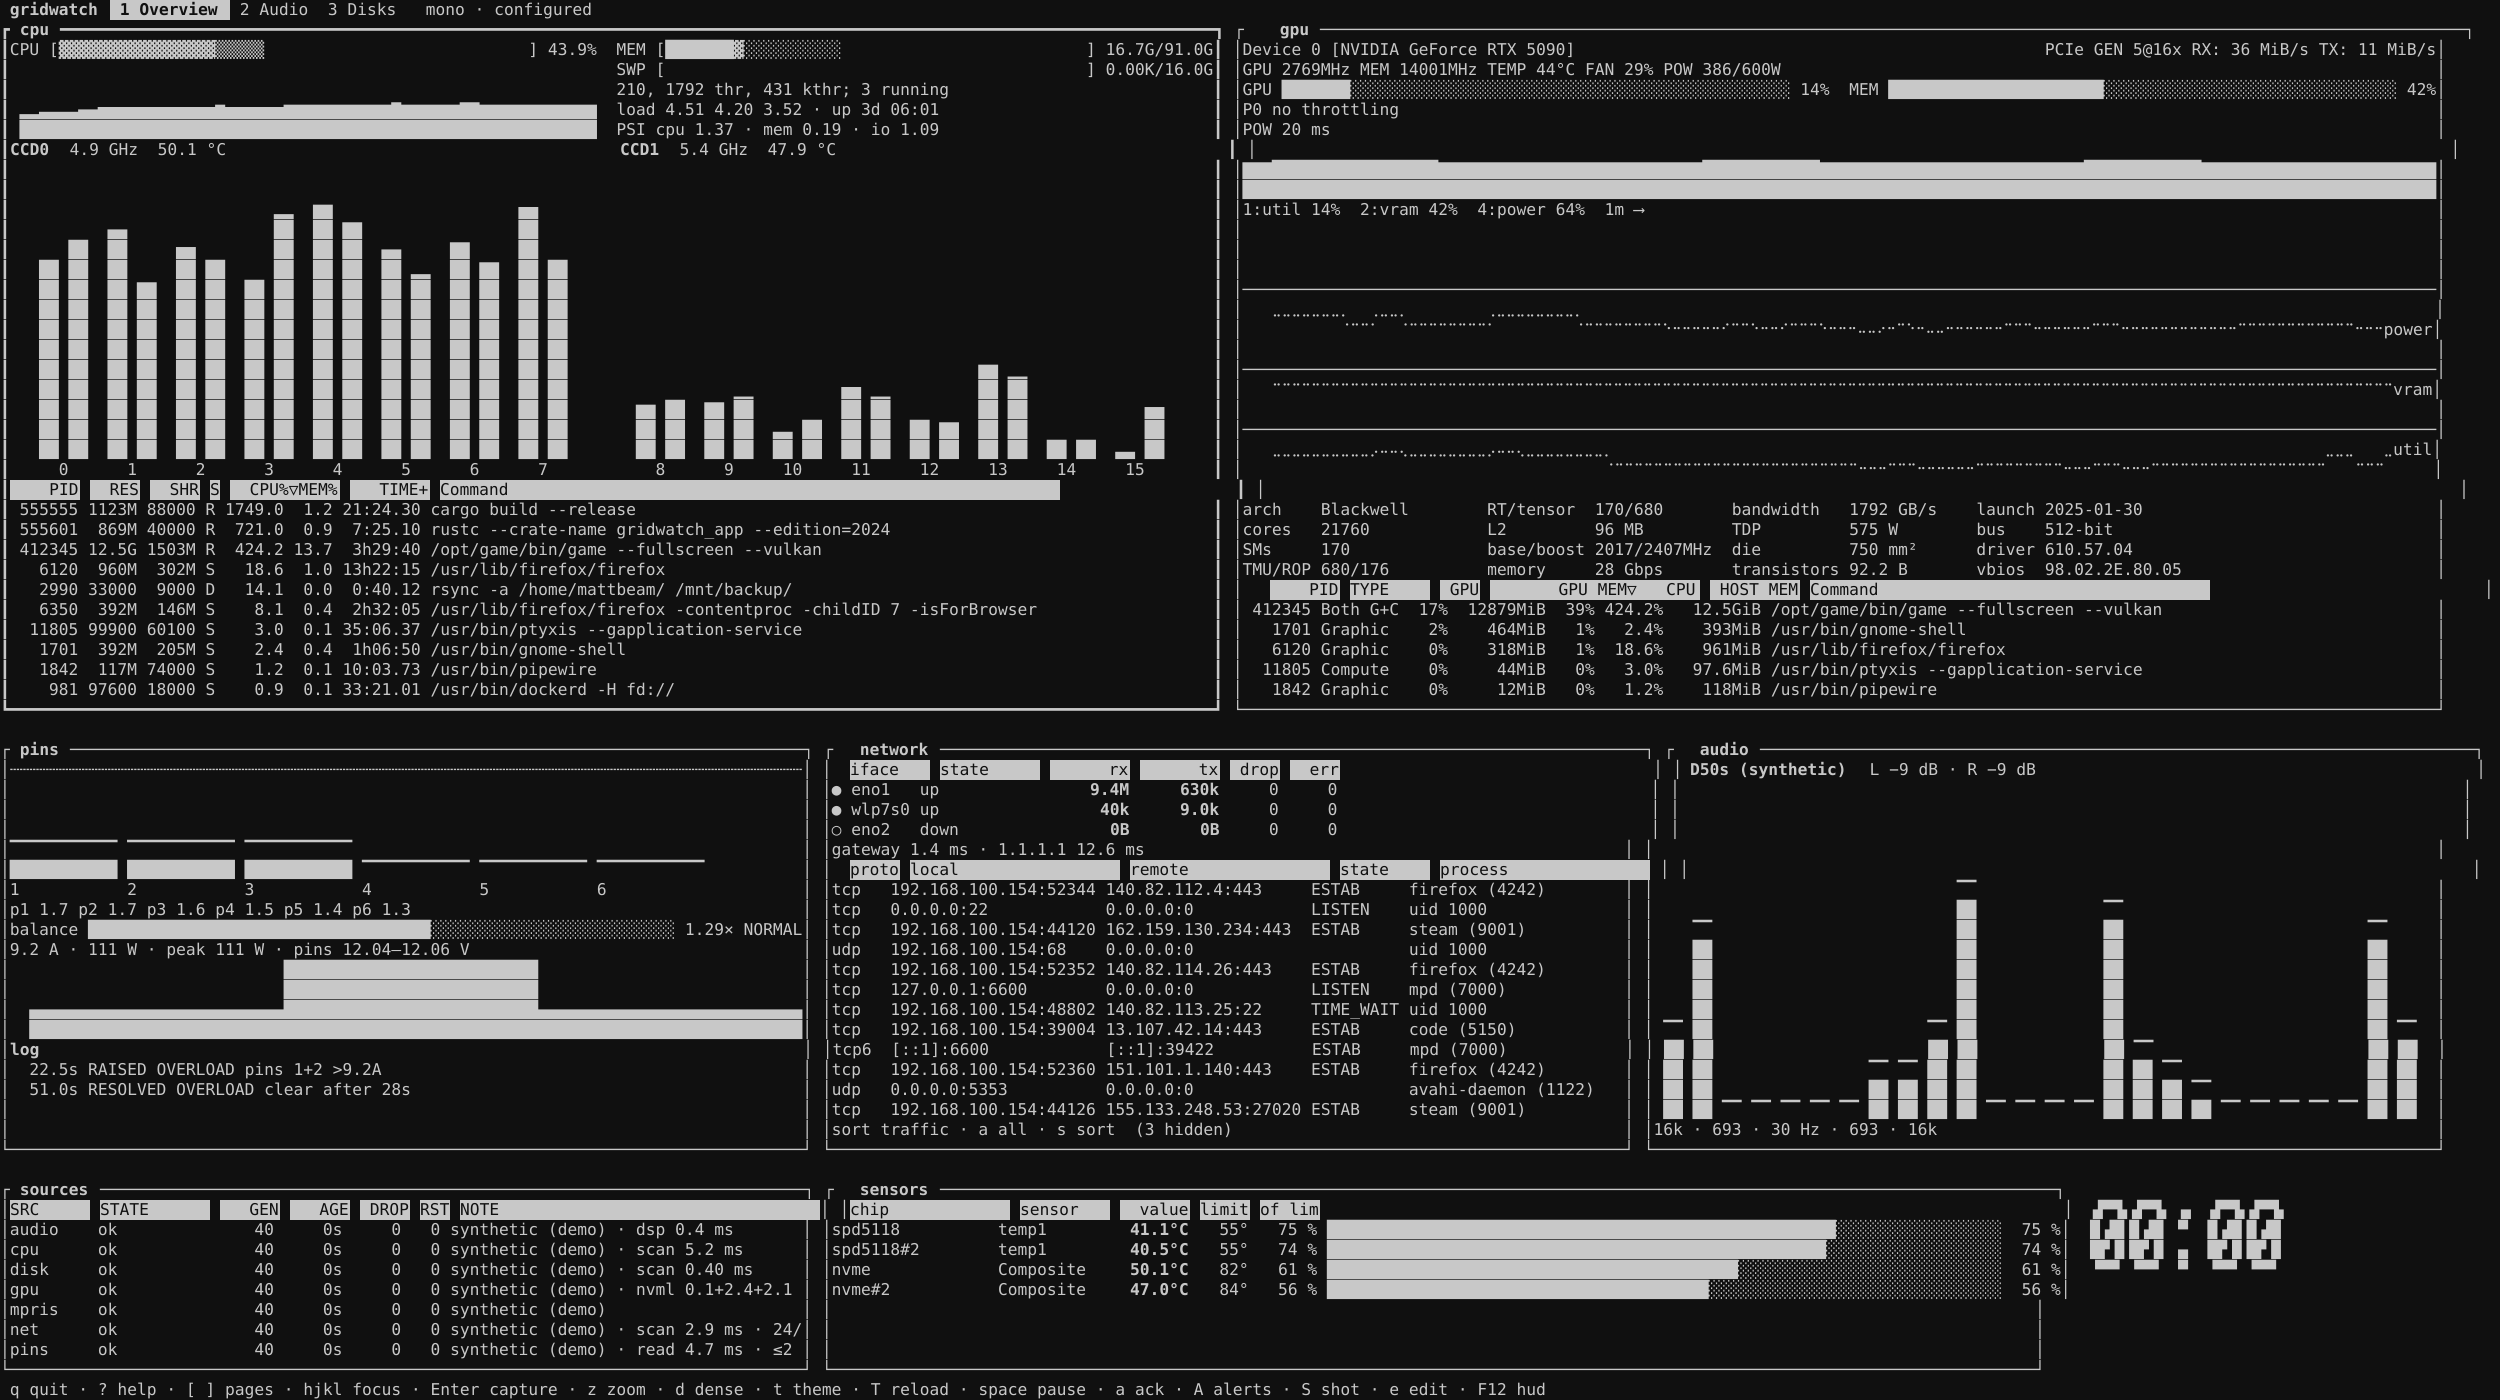
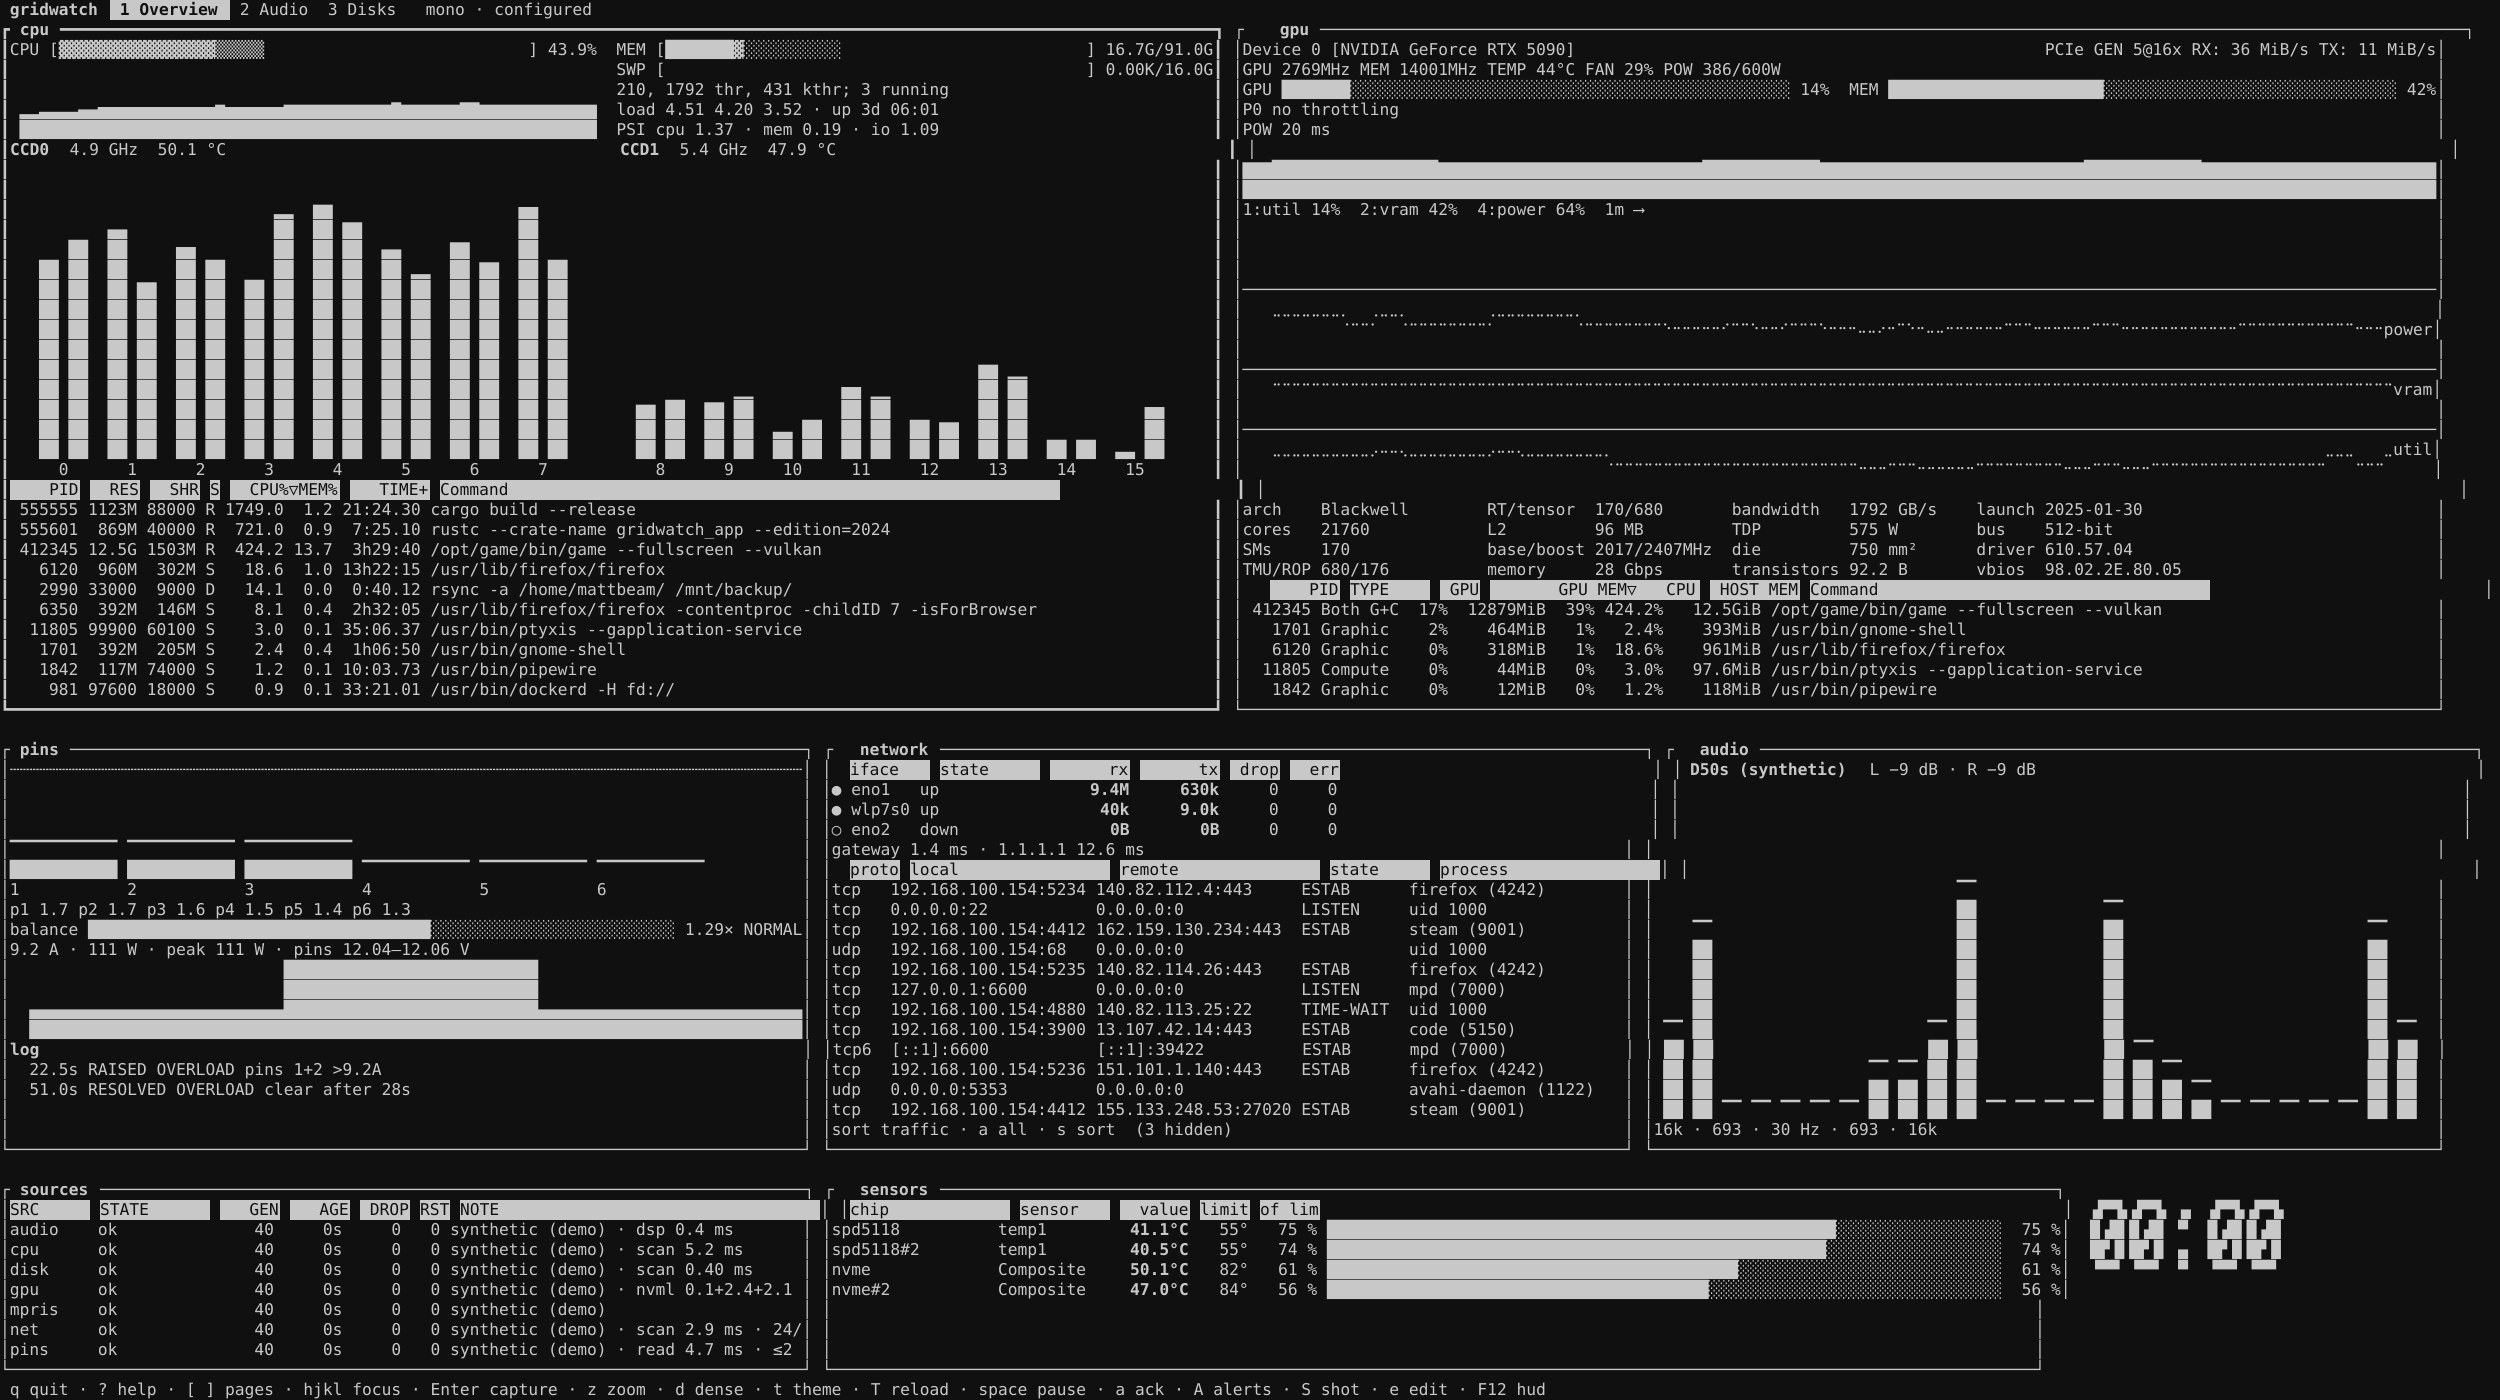
<svg xmlns="http://www.w3.org/2000/svg" width="2000" height="1120" viewBox="0 0 2000 1120" font-family="DejaVu Sans Mono, Menlo, Consolas, monospace" font-size="13">
  <rect width="2000" height="1120" fill="#101010" />
  <rect x="88" y="0" width="96" height="16" fill="#c8c8c8" />
  <rect x="8" y="384" width="56" height="16" fill="#c8c8c8" />
  <rect x="72" y="384" width="40" height="16" fill="#c8c8c8" />
  <rect x="120" y="384" width="40" height="16" fill="#c8c8c8" />
  <rect x="168" y="384" width="8" height="16" fill="#c8c8c8" />
  <rect x="184" y="384" width="88" height="16" fill="#c8c8c8" />
  <rect x="280" y="384" width="64" height="16" fill="#c8c8c8" />
  <rect x="352" y="384" width="496" height="16" fill="#c8c8c8" />
  <rect x="1016" y="464" width="56" height="16" fill="#c8c8c8" />
  <rect x="1080" y="464" width="64" height="16" fill="#c8c8c8" />
  <rect x="1152" y="464" width="32" height="16" fill="#c8c8c8" />
  <rect x="1192" y="464" width="168" height="16" fill="#c8c8c8" />
  <rect x="1368" y="464" width="72" height="16" fill="#c8c8c8" />
  <rect x="1448" y="464" width="320" height="16" fill="#c8c8c8" />
  <rect x="680" y="608" width="64" height="16" fill="#c8c8c8" />
  <rect x="752" y="608" width="80" height="16" fill="#c8c8c8" />
  <rect x="840" y="608" width="64" height="16" fill="#c8c8c8" />
  <rect x="912" y="608" width="64" height="16" fill="#c8c8c8" />
  <rect x="984" y="608" width="40" height="16" fill="#c8c8c8" />
  <rect x="1032" y="608" width="40" height="16" fill="#c8c8c8" />
  <rect x="680" y="688" width="40" height="16" fill="#c8c8c8" />
-   <rect x="728" y="688" width="168" height="16" fill="#c8c8c8" />
-   <rect x="904" y="688" width="160" height="16" fill="#c8c8c8" />
-   <rect x="1072" y="688" width="72" height="16" fill="#c8c8c8" />
-   <rect x="1152" y="688" width="168" height="16" fill="#c8c8c8" />
+   <rect x="728" y="688" width="160" height="16" fill="#c8c8c8" />
+   <rect x="896" y="688" width="160" height="16" fill="#c8c8c8" />
+   <rect x="1064" y="688" width="80" height="16" fill="#c8c8c8" />
+   <rect x="1152" y="688" width="176" height="16" fill="#c8c8c8" />
  <rect x="8" y="960" width="64" height="16" fill="#c8c8c8" />
  <rect x="80" y="960" width="88" height="16" fill="#c8c8c8" />
  <rect x="176" y="960" width="48" height="16" fill="#c8c8c8" />
  <rect x="232" y="960" width="48" height="16" fill="#c8c8c8" />
  <rect x="288" y="960" width="40" height="16" fill="#c8c8c8" />
  <rect x="336" y="960" width="24" height="16" fill="#c8c8c8" />
  <rect x="368" y="960" width="288" height="16" fill="#c8c8c8" />
  <rect x="680" y="960" width="128" height="16" fill="#c8c8c8" />
  <rect x="816" y="960" width="72" height="16" fill="#c8c8c8" />
  <rect x="896" y="960" width="56" height="16" fill="#c8c8c8" />
  <rect x="960" y="960" width="40" height="16" fill="#c8c8c8" />
  <rect x="1008" y="960" width="48" height="16" fill="#c8c8c8" />
  <text x="0" y="12" fill="#c8c8c8" font-weight="bold" textLength="88" lengthAdjust="spacingAndGlyphs" xml:space="preserve"> gridwatch </text>
  <text x="88" y="12" fill="#101010" font-weight="bold" textLength="96" lengthAdjust="spacingAndGlyphs" xml:space="preserve"> 1 Overview </text>
  <text x="184" y="12" fill="#c8c8c8" textLength="1816" lengthAdjust="spacingAndGlyphs" xml:space="preserve"> 2 Audio  3 Disks   mono · configured                                                                                                                                                                                              </text>
  <text x="0" y="28" fill="#c8c8c8" textLength="8" lengthAdjust="spacingAndGlyphs" xml:space="preserve">┏</text>
  <text x="8" y="28" fill="#c8c8c8" font-weight="bold" textLength="40" lengthAdjust="spacingAndGlyphs" xml:space="preserve"> cpu </text>
  <text x="48" y="28" fill="#c8c8c8" textLength="968" lengthAdjust="spacingAndGlyphs" xml:space="preserve">━━━━━━━━━━━━━━━━━━━━━━━━━━━━━━━━━━━━━━━━━━━━━━━━━━━━━━━━━━━━━━━━━━━━━━━━━━━━━━━━━━━━━━━━━━━━━━━━━━━━━━━━━━━━━━━━━━━━━━┓ ┌</text>
  <text x="1016" y="28" fill="#c8c8c8" font-weight="bold" textLength="40" lengthAdjust="spacingAndGlyphs" xml:space="preserve"> gpu </text>
  <text x="1056" y="28" fill="#c8c8c8" textLength="944" lengthAdjust="spacingAndGlyphs" xml:space="preserve">─────────────────────────────────────────────────────────────────────────────────────────────────────────────────────┐</text>
  <text x="0" y="44" fill="#c8c8c8" textLength="2000" lengthAdjust="spacingAndGlyphs" xml:space="preserve">┃CPU [▓▓▓▓▓▓▓▓▓▓▓▓▓▓▓▓▒▒▒▒▒                           ] 43.9%  MEM [███████▓░░░░░░░░░░                         ] 16.7G/91.0G┃ │Device 0 [NVIDIA GeForce RTX 5090]                                                PCIe GEN 5@16x RX: 36 MiB/s TX: 11 MiB/s│</text>
  <text x="0" y="60" fill="#c8c8c8" textLength="2000" lengthAdjust="spacingAndGlyphs" xml:space="preserve">┃                                                              SWP [                                           ] 0.00K/16.0G┃ │GPU 2769MHz MEM 14001MHz TEMP 44°C FAN 29% POW 386/600W                                                                   │</text>
  <text x="0" y="76" fill="#c8c8c8" textLength="2000" lengthAdjust="spacingAndGlyphs" xml:space="preserve">┃                                                              210, 1792 thr, 431 kthr; 3 running                           ┃ │GPU ███████░░░░░░░░░░░░░░░░░░░░░░░░░░░░░░░░░░░░░░░░░░░░░ 14%  MEM ██████████████████████░░░░░░░░░░░░░░░░░░░░░░░░░░░░░░ 42%│</text>
  <text x="0" y="92" fill="#c8c8c8" textLength="2000" lengthAdjust="spacingAndGlyphs" xml:space="preserve">┃ ▂▂▃▃▃▃▄▄▅▅▅▅▅▅▅▅▅▅▅▅▆▅▅▅▅▅▅▆▆▆▆▆▆▆▆▆▆▆▇▆▆▆▆▆▆▇▇▆▆▆▆▆▆▆▆▆▆▆▆  load 4.51 4.20 3.52 · up 3d 06:01                            ┃ │P0 no throttling                                                                                                          │</text>
  <text x="0" y="108" fill="#c8c8c8" textLength="2000" lengthAdjust="spacingAndGlyphs" xml:space="preserve">┃ ███████████████████████████████████████████████████████████  PSI cpu 1.37 · mem 0.19 · io 1.09                            ┃ │POW 20 ms                                                                                                                 │</text>
  <text x="0" y="124" fill="#c8c8c8" textLength="8" lengthAdjust="spacingAndGlyphs" xml:space="preserve">┃</text>
  <text x="8" y="124" fill="#c8c8c8" font-weight="bold" textLength="32" lengthAdjust="spacingAndGlyphs" xml:space="preserve">CCD0</text>
  <text x="40" y="124" fill="#c8c8c8" textLength="456" lengthAdjust="spacingAndGlyphs" xml:space="preserve">  4.9 GHz  50.1 °C                                       </text>
  <text x="496" y="124" fill="#c8c8c8" font-weight="bold" textLength="32" lengthAdjust="spacingAndGlyphs" xml:space="preserve">CCD1</text>
  <text x="528" y="124" fill="#c8c8c8" textLength="1472" lengthAdjust="spacingAndGlyphs" xml:space="preserve">  5.4 GHz  47.9 °C                                        ┃ │                                                                                                                          │</text>
  <text x="0" y="140" fill="#c8c8c8" textLength="2000" lengthAdjust="spacingAndGlyphs" xml:space="preserve">┃                                                                                                                           ┃ │▇▇▇█████████████████▇▇▇▇▇▇▇▇▇▇▇▇▇▇▇▇▇▇▇▇▇▇▇▇▇▇▇████████████▇▇▇▇▇▇▇▇▇▇▇▇▇▇▇▇▇▇▇▇▇▇▇▇▇▇▇████████████▇▇▇▇▇▇▇▇▇▇▇▇▇▇▇▇▇▇▇▇▇▇▇▇│</text>
  <text x="0" y="156" fill="#c8c8c8" textLength="2000" lengthAdjust="spacingAndGlyphs" xml:space="preserve">┃                                                                                                                           ┃ │██████████████████████████████████████████████████████████████████████████████████████████████████████████████████████████│</text>
  <text x="0" y="172" fill="#c8c8c8" textLength="2000" lengthAdjust="spacingAndGlyphs" xml:space="preserve">┃                           ▂▂  ▆▆                   ▅▅                                                                     ┃ │1:util 14%  2:vram 42%  4:power 64%  1m ⟶                                                                                 │</text>
  <text x="0" y="188" fill="#c8c8c8" textLength="2000" lengthAdjust="spacingAndGlyphs" xml:space="preserve">┃          ▄▄               ██  ██ ▇▇                ██                                                                     ┃ │                                                                                                                          │</text>
  <text x="0" y="204" fill="#c8c8c8" textLength="2000" lengthAdjust="spacingAndGlyphs" xml:space="preserve">┃      ██  ██     ▅▅        ██  ██ ██  ▄▄     ▇▇     ██                                                                     ┃ │                                                                                                                          │</text>
  <text x="0" y="220" fill="#c8c8c8" textLength="2000" lengthAdjust="spacingAndGlyphs" xml:space="preserve">┃   ██ ██  ██     ██ ██     ██  ██ ██  ██ ▂▂  ██ ▇▇  ██ ██                                                                  ┃ │                                                                                                                          │</text>
  <text x="0" y="236" fill="#c8c8c8" textLength="2000" lengthAdjust="spacingAndGlyphs" xml:space="preserve">┃   ██ ██  ██ ▇▇  ██ ██  ██ ██  ██ ██  ██ ██  ██ ██  ██ ██                                                                  ┃ │──────────────────────────────────────────────────────────────────────────────────────────────────────────────────────────│</text>
  <text x="0" y="252" fill="#c8c8c8" textLength="2000" lengthAdjust="spacingAndGlyphs" xml:space="preserve">┃   ██ ██  ██ ██  ██ ██  ██ ██  ██ ██  ██ ██  ██ ██  ██ ██                                                                  ┃ │   ⣀⣀⣀⣀⣀⣀⣀⡀  ⢀⣀⣀⡀        ⢀⣀⣀⣀⣀⣀⣀⣀⣀⡀                                                                                       │</text>
  <text x="0" y="268" fill="#c8c8c8" textLength="2000" lengthAdjust="spacingAndGlyphs" xml:space="preserve">┃   ██ ██  ██ ██  ██ ██  ██ ██  ██ ██  ██ ██  ██ ██  ██ ██                                                                  ┃ │          ⠈⠉⠉⠁  ⠈⠉⠉⠉⠉⠉⠉⠉⠉⠁        ⠈⠉⠉⠉⠉⠉⠉⠉⠉⠑⠒⠒⠒⠒⠒⠊⠉⠉⠑⠒⠒⠊⠉⠉⠉⠑⠒⠒⠒⠤⠤⠔⠒⠉⠑⠒⠤⠤⠒⠒⠒⠒⠒⠒⠉⠉⠉⠒⠒⠒⠒⠒⠒⠉⠉⠉⠒⠒⠒⠒⠒⠒⠒⠒⠒⠒⠒⠒⠉⠉⠉⠉⠉⠉⠉⠉⠉⠉⠉⠉⠒⠒⠒power│</text>
  <text x="0" y="284" fill="#c8c8c8" textLength="2000" lengthAdjust="spacingAndGlyphs" xml:space="preserve">┃   ██ ██  ██ ██  ██ ██  ██ ██  ██ ██  ██ ██  ██ ██  ██ ██                                                                  ┃ │                                                                                                                          │</text>
  <text x="0" y="300" fill="#c8c8c8" textLength="2000" lengthAdjust="spacingAndGlyphs" xml:space="preserve">┃   ██ ██  ██ ██  ██ ██  ██ ██  ██ ██  ██ ██  ██ ██  ██ ██                                          ▆▆ ▁▁                   ┃ │──────────────────────────────────────────────────────────────────────────────────────────────────────────────────────────│</text>
  <text x="0" y="316" fill="#c8c8c8" textLength="2000" lengthAdjust="spacingAndGlyphs" xml:space="preserve">┃   ██ ██  ██ ██  ██ ██  ██ ██  ██ ██  ██ ██  ██ ██  ██ ██                 ▁▁         ▅▅ ▁▁         ██ ██                   ┃ │   ⠉⠉⠉⠉⠉⠉⠉⠉⠉⠉⠉⠉⠉⠉⠉⠉⠉⠉⠉⠉⠉⠉⠉⠉⠉⠉⠉⠉⠉⠉⠉⠉⠉⠉⠉⠉⠉⠉⠉⠉⠉⠉⠉⠉⠉⠉⠉⠉⠉⠉⠉⠉⠉⠉⠉⠉⠉⠉⠉⠉⠉⠉⠉⠉⠉⠉⠉⠉⠉⠉⠉⠉⠉⠉⠉⠉⠉⠉⠉⠉⠉⠉⠉⠉⠉⠉⠉⠉⠉⠉⠉⠉⠉⠉⠉⠉⠉⠉⠉⠉⠉⠉⠉⠉⠉⠉⠉⠉⠉⠉⠉⠉⠉⠉⠉vram│</text>
  <text x="0" y="332" fill="#c8c8c8" textLength="2000" lengthAdjust="spacingAndGlyphs" xml:space="preserve">┃   ██ ██  ██ ██  ██ ██  ██ ██  ██ ██  ██ ██  ██ ██  ██ ██       ▆▆ ██  ▇▇ ██         ██ ██         ██ ██            ▅▅     ┃ │                                                                                                                          │</text>
  <text x="0" y="348" fill="#c8c8c8" textLength="2000" lengthAdjust="spacingAndGlyphs" xml:space="preserve">┃   ██ ██  ██ ██  ██ ██  ██ ██  ██ ██  ██ ██  ██ ██  ██ ██       ██ ██  ██ ██  ▃▃ ██  ██ ██  ██ ▇▇  ██ ██            ██     ┃ │──────────────────────────────────────────────────────────────────────────────────────────────────────────────────────────│</text>
  <text x="0" y="364" fill="#c8c8c8" textLength="2000" lengthAdjust="spacingAndGlyphs" xml:space="preserve">┃   ██ ██  ██ ██  ██ ██  ██ ██  ██ ██  ██ ██  ██ ██  ██ ██       ██ ██  ██ ██  ██ ██  ██ ██  ██ ██  ██ ██  ██ ██  ▃▃ ██     ┃ │   ⣀⣀⣀⣀⣀⣀⣀⣀⣀⣀⡠⠤⠤⢄⣀⣀⣀⣀⣀⣀⣀⣀⡠⠤⠤⢄⣀⣀⣀⣀⣀⣀⣀⣀⡀                                                                         ⣀⣀⣀   ⣀util│</text>
  <text x="0" y="380" fill="#c8c8c8" textLength="2000" lengthAdjust="spacingAndGlyphs" xml:space="preserve">┃     0      1      2      3      4      5      6      7           8      9     10     11     12     13     14     15       ┃ │                                     ⠈⠉⠉⠉⠉⠉⠉⠉⠉⠉⠉⠉⠉⠉⠉⠉⠉⠉⠉⠉⠉⠉⠉⠉⠉⠉⠒⠒⠒⠉⠉⠉⠒⠒⠒⠒⠒⠒⠉⠉⠉⠉⠉⠉⠉⠉⠉⠒⠒⠒⠉⠉⠉⠒⠒⠒⠉⠉⠉⠉⠉⠉⠉⠉⠉⠉⠉⠉⠉⠉⠉⠉⠉⠉   ⠉⠉⠉     │</text>
  <text x="0" y="396" fill="#c8c8c8" textLength="8" lengthAdjust="spacingAndGlyphs" xml:space="preserve">┃</text>
  <text x="8" y="396" fill="#101010" textLength="56" lengthAdjust="spacingAndGlyphs" xml:space="preserve">    PID</text>
  <text x="72" y="396" fill="#101010" textLength="40" lengthAdjust="spacingAndGlyphs" xml:space="preserve">  RES</text>
  <text x="120" y="396" fill="#101010" textLength="40" lengthAdjust="spacingAndGlyphs" xml:space="preserve">  SHR</text>
  <text x="168" y="396" fill="#101010" textLength="8" lengthAdjust="spacingAndGlyphs" xml:space="preserve">S</text>
  <text x="184" y="396" fill="#101010" textLength="88" lengthAdjust="spacingAndGlyphs" xml:space="preserve">  CPU%▽MEM%</text>
  <text x="280" y="396" fill="#101010" textLength="64" lengthAdjust="spacingAndGlyphs" xml:space="preserve">   TIME+</text>
  <text x="352" y="396" fill="#101010" textLength="496" lengthAdjust="spacingAndGlyphs" xml:space="preserve">Command                                                       </text>
  <text x="848" y="396" fill="#c8c8c8" textLength="1152" lengthAdjust="spacingAndGlyphs" xml:space="preserve">                  ┃ │                                                                                                                          │</text>
  <text x="0" y="412" fill="#c8c8c8" textLength="2000" lengthAdjust="spacingAndGlyphs" xml:space="preserve">┃ 555555 1123M 88000 R 1749.0  1.2 21:24.30 cargo build --release                                                           ┃ │arch    Blackwell        RT/tensor  170/680       bandwidth   1792 GB/s    launch 2025-01-30                              │</text>
  <text x="0" y="428" fill="#c8c8c8" textLength="2000" lengthAdjust="spacingAndGlyphs" xml:space="preserve">┃ 555601  869M 40000 R  721.0  0.9  7:25.10 rustc --crate-name gridwatch_app --edition=2024                                 ┃ │cores   21760            L2         96 MB         TDP         575 W        bus    512-bit                                 │</text>
  <text x="0" y="444" fill="#c8c8c8" textLength="2000" lengthAdjust="spacingAndGlyphs" xml:space="preserve">┃ 412345 12.5G 1503M R  424.2 13.7  3h29:40 /opt/game/bin/game --fullscreen --vulkan                                        ┃ │SMs     170              base/boost 2017/2407MHz  die         750 mm²      driver 610.57.04                               │</text>
  <text x="0" y="460" fill="#c8c8c8" textLength="2000" lengthAdjust="spacingAndGlyphs" xml:space="preserve">┃   6120  960M  302M S   18.6  1.0 13h22:15 /usr/lib/firefox/firefox                                                        ┃ │TMU/ROP 680/176          memory     28 Gbps       transistors 92.2 B       vbios  98.02.2E.80.05                          │</text>
  <text x="0" y="476" fill="#c8c8c8" textLength="1016" lengthAdjust="spacingAndGlyphs" xml:space="preserve">┃   2990 33000  9000 D   14.1  0.0  0:40.12 rsync -a /home/mattbeam/ /mnt/backup/                                           ┃ │</text>
  <text x="1016" y="476" fill="#101010" textLength="56" lengthAdjust="spacingAndGlyphs" xml:space="preserve">    PID</text>
  <text x="1080" y="476" fill="#101010" textLength="64" lengthAdjust="spacingAndGlyphs" xml:space="preserve">TYPE    </text>
  <text x="1152" y="476" fill="#101010" textLength="32" lengthAdjust="spacingAndGlyphs" xml:space="preserve"> GPU</text>
  <text x="1192" y="476" fill="#101010" textLength="168" lengthAdjust="spacingAndGlyphs" xml:space="preserve">       GPU MEM▽   CPU</text>
  <text x="1368" y="476" fill="#101010" textLength="72" lengthAdjust="spacingAndGlyphs" xml:space="preserve"> HOST MEM</text>
  <text x="1448" y="476" fill="#101010" textLength="320" lengthAdjust="spacingAndGlyphs" xml:space="preserve">Command                                 </text>
  <text x="1768" y="476" fill="#c8c8c8" textLength="232" lengthAdjust="spacingAndGlyphs" xml:space="preserve">                            │</text>
  <text x="0" y="492" fill="#c8c8c8" textLength="2000" lengthAdjust="spacingAndGlyphs" xml:space="preserve">┃   6350  392M  146M S    8.1  0.4  2h32:05 /usr/lib/firefox/firefox -contentproc -childID 7 -isForBrowser                  ┃ │ 412345 Both G+C  17%  12879MiB  39% 424.2%   12.5GiB /opt/game/bin/game --fullscreen --vulkan                            │</text>
  <text x="0" y="508" fill="#c8c8c8" textLength="2000" lengthAdjust="spacingAndGlyphs" xml:space="preserve">┃  11805 99900 60100 S    3.0  0.1 35:06.37 /usr/bin/ptyxis --gapplication-service                                          ┃ │   1701 Graphic    2%    464MiB   1%   2.4%    393MiB /usr/bin/gnome-shell                                                │</text>
  <text x="0" y="524" fill="#c8c8c8" textLength="2000" lengthAdjust="spacingAndGlyphs" xml:space="preserve">┃   1701  392M  205M S    2.4  0.4  1h06:50 /usr/bin/gnome-shell                                                            ┃ │   6120 Graphic    0%    318MiB   1%  18.6%    961MiB /usr/lib/firefox/firefox                                            │</text>
  <text x="0" y="540" fill="#c8c8c8" textLength="2000" lengthAdjust="spacingAndGlyphs" xml:space="preserve">┃   1842  117M 74000 S    1.2  0.1 10:03.73 /usr/bin/pipewire                                                               ┃ │  11805 Compute    0%     44MiB   0%   3.0%   97.6MiB /usr/bin/ptyxis --gapplication-service                              │</text>
  <text x="0" y="556" fill="#c8c8c8" textLength="2000" lengthAdjust="spacingAndGlyphs" xml:space="preserve">┃    981 97600 18000 S    0.9  0.1 33:21.01 /usr/bin/dockerd -H fd://                                                       ┃ │   1842 Graphic    0%     12MiB   0%   1.2%    118MiB /usr/bin/pipewire                                                   │</text>
  <text x="0" y="572" fill="#c8c8c8" textLength="2000" lengthAdjust="spacingAndGlyphs" xml:space="preserve">┗━━━━━━━━━━━━━━━━━━━━━━━━━━━━━━━━━━━━━━━━━━━━━━━━━━━━━━━━━━━━━━━━━━━━━━━━━━━━━━━━━━━━━━━━━━━━━━━━━━━━━━━━━━━━━━━━━━━━━━━━━━━┛ └──────────────────────────────────────────────────────────────────────────────────────────────────────────────────────────┘</text>
  <text x="0" y="604" fill="#c8c8c8" textLength="8" lengthAdjust="spacingAndGlyphs" xml:space="preserve">┌</text>
  <text x="8" y="604" fill="#c8c8c8" font-weight="bold" textLength="48" lengthAdjust="spacingAndGlyphs" xml:space="preserve"> pins </text>
  <text x="56" y="604" fill="#c8c8c8" textLength="624" lengthAdjust="spacingAndGlyphs" xml:space="preserve">───────────────────────────────────────────────────────────────────────────┐ ┌</text>
  <text x="680" y="604" fill="#c8c8c8" font-weight="bold" textLength="72" lengthAdjust="spacingAndGlyphs" xml:space="preserve"> network </text>
  <text x="752" y="604" fill="#c8c8c8" textLength="600" lengthAdjust="spacingAndGlyphs" xml:space="preserve">────────────────────────────────────────────────────────────────────────┐ ┌</text>
  <text x="1352" y="604" fill="#c8c8c8" font-weight="bold" textLength="56" lengthAdjust="spacingAndGlyphs" xml:space="preserve"> audio </text>
  <text x="1408" y="604" fill="#c8c8c8" textLength="592" lengthAdjust="spacingAndGlyphs" xml:space="preserve">─────────────────────────────────────────────────────────────────────────┐</text>
  <text x="0" y="620" fill="#c8c8c8" textLength="680" lengthAdjust="spacingAndGlyphs" xml:space="preserve">│┄┄┄┄┄┄┄┄┄┄┄┄┄┄┄┄┄┄┄┄┄┄┄┄┄┄┄┄┄┄┄┄┄┄┄┄┄┄┄┄┄┄┄┄┄┄┄┄┄┄┄┄┄┄┄┄┄┄┄┄┄┄┄┄┄┄┄┄┄┄┄┄┄┄┄┄┄┄┄┄┄│ │</text>
  <text x="680" y="620" fill="#101010" textLength="64" lengthAdjust="spacingAndGlyphs" xml:space="preserve">iface   </text>
  <text x="752" y="620" fill="#101010" textLength="80" lengthAdjust="spacingAndGlyphs" xml:space="preserve">state     </text>
  <text x="840" y="620" fill="#101010" textLength="64" lengthAdjust="spacingAndGlyphs" xml:space="preserve">      rx</text>
  <text x="912" y="620" fill="#101010" textLength="64" lengthAdjust="spacingAndGlyphs" xml:space="preserve">      tx</text>
  <text x="984" y="620" fill="#101010" textLength="40" lengthAdjust="spacingAndGlyphs" xml:space="preserve"> drop</text>
  <text x="1032" y="620" fill="#101010" textLength="40" lengthAdjust="spacingAndGlyphs" xml:space="preserve">  err</text>
  <text x="1072" y="620" fill="#c8c8c8" textLength="280" lengthAdjust="spacingAndGlyphs" xml:space="preserve">                                │ │</text>
  <text x="1352" y="620" fill="#c8c8c8" font-weight="bold" textLength="128" lengthAdjust="spacingAndGlyphs" xml:space="preserve">D50s (synthetic)</text>
  <text x="1480" y="620" fill="#c8c8c8" textLength="520" lengthAdjust="spacingAndGlyphs" xml:space="preserve">  L −9 dB · R −9 dB                                             │</text>
  <text x="0" y="636" fill="#c8c8c8" textLength="872" lengthAdjust="spacingAndGlyphs" xml:space="preserve">│                                                                                 │ │● eno1   up             </text>
  <text x="872" y="636" fill="#c8c8c8" font-weight="bold" textLength="32" lengthAdjust="spacingAndGlyphs" xml:space="preserve">9.4M</text>
  <text x="944" y="636" fill="#c8c8c8" font-weight="bold" textLength="32" lengthAdjust="spacingAndGlyphs" xml:space="preserve">630k</text>
  <text x="976" y="636" fill="#c8c8c8" textLength="1024" lengthAdjust="spacingAndGlyphs" xml:space="preserve">     0     0                                │ │                                                                                │</text>
  <text x="0" y="652" fill="#c8c8c8" textLength="880" lengthAdjust="spacingAndGlyphs" xml:space="preserve">│                                                                                 │ │● wlp7s0 up              </text>
  <text x="880" y="652" fill="#c8c8c8" font-weight="bold" textLength="24" lengthAdjust="spacingAndGlyphs" xml:space="preserve">40k</text>
  <text x="944" y="652" fill="#c8c8c8" font-weight="bold" textLength="32" lengthAdjust="spacingAndGlyphs" xml:space="preserve">9.0k</text>
  <text x="976" y="652" fill="#c8c8c8" textLength="1024" lengthAdjust="spacingAndGlyphs" xml:space="preserve">     0     0                                │ │                                                                                │</text>
  <text x="0" y="668" fill="#c8c8c8" textLength="888" lengthAdjust="spacingAndGlyphs" xml:space="preserve">│                                                                                 │ │○ eno2   down             </text>
  <text x="888" y="668" fill="#c8c8c8" font-weight="bold" textLength="16" lengthAdjust="spacingAndGlyphs" xml:space="preserve">0B</text>
  <text x="960" y="668" fill="#c8c8c8" font-weight="bold" textLength="16" lengthAdjust="spacingAndGlyphs" xml:space="preserve">0B</text>
  <text x="976" y="668" fill="#c8c8c8" textLength="1024" lengthAdjust="spacingAndGlyphs" xml:space="preserve">     0     0                                │ │                                                                                │</text>
  <text x="0" y="684" fill="#c8c8c8" textLength="2000" lengthAdjust="spacingAndGlyphs" xml:space="preserve">│▔▔▔▔▔▔▔▔▔▔▔ ▔▔▔▔▔▔▔▔▔▔▔ ▔▔▔▔▔▔▔▔▔▔▔                                              │ │gateway 1.4 ms · 1.1.1.1 12.6 ms                                                 │ │                                                                                │</text>
  <text x="0" y="700" fill="#c8c8c8" textLength="680" lengthAdjust="spacingAndGlyphs" xml:space="preserve">│███████████ ███████████ ███████████ ▔▔▔▔▔▔▔▔▔▔▔ ▔▔▔▔▔▔▔▔▔▔▔ ▔▔▔▔▔▔▔▔▔▔▔          │ │</text>
  <text x="680" y="700" fill="#101010" textLength="40" lengthAdjust="spacingAndGlyphs" xml:space="preserve">proto</text>
-   <text x="728" y="700" fill="#101010" textLength="168" lengthAdjust="spacingAndGlyphs" xml:space="preserve">local                </text>
-   <text x="904" y="700" fill="#101010" textLength="160" lengthAdjust="spacingAndGlyphs" xml:space="preserve">remote              </text>
-   <text x="1072" y="700" fill="#101010" textLength="72" lengthAdjust="spacingAndGlyphs" xml:space="preserve">state    </text>
-   <text x="1152" y="700" fill="#101010" textLength="168" lengthAdjust="spacingAndGlyphs" xml:space="preserve">process              </text>
-   <text x="1320" y="700" fill="#c8c8c8" textLength="680" lengthAdjust="spacingAndGlyphs" xml:space="preserve"> │ │                                                                                │</text>
-   <text x="0" y="716" fill="#c8c8c8" textLength="2000" lengthAdjust="spacingAndGlyphs" xml:space="preserve">│1           2           3           4           5           6                    │ │tcp   192.168.100.154:52344 140.82.112.4:443     ESTAB     firefox (4242)        │ │                               ▔▔                                               │</text>
-   <text x="0" y="732" fill="#c8c8c8" textLength="2000" lengthAdjust="spacingAndGlyphs" xml:space="preserve">│p1 1.7 p2 1.7 p3 1.6 p4 1.5 p5 1.4 p6 1.3                                        │ │tcp   0.0.0.0:22            0.0.0.0:0            LISTEN    uid 1000              │ │                               ██             ▔▔                                │</text>
-   <text x="0" y="748" fill="#c8c8c8" textLength="2000" lengthAdjust="spacingAndGlyphs" xml:space="preserve">│balance ███████████████████████████████████░░░░░░░░░░░░░░░░░░░░░░░░░ 1.29× NORMAL│ │tcp   192.168.100.154:44120 162.159.130.234:443  ESTAB     steam (9001)          │ │    ▔▔                         ██             ██                         ▔▔     │</text>
-   <text x="0" y="764" fill="#c8c8c8" textLength="2000" lengthAdjust="spacingAndGlyphs" xml:space="preserve">│9.2 A · 111 W · peak 111 W · pins 12.04–12.06 V                                  │ │udp   192.168.100.154:68    0.0.0.0:0                      uid 1000              │ │    ██                         ██             ██                         ██     │</text>
-   <text x="0" y="780" fill="#c8c8c8" textLength="2000" lengthAdjust="spacingAndGlyphs" xml:space="preserve">│                            ██████████████████████████                           │ │tcp   192.168.100.154:52352 140.82.114.26:443    ESTAB     firefox (4242)        │ │    ██                         ██             ██                         ██     │</text>
-   <text x="0" y="796" fill="#c8c8c8" textLength="2000" lengthAdjust="spacingAndGlyphs" xml:space="preserve">│                            ██████████████████████████                           │ │tcp   127.0.0.1:6600        0.0.0.0:0            LISTEN    mpd (7000)            │ │    ██                         ██             ██                         ██     │</text>
-   <text x="0" y="812" fill="#c8c8c8" textLength="2000" lengthAdjust="spacingAndGlyphs" xml:space="preserve">│  ▄▄▄▄▄▄▄▄▄▄▄▄▄▄▄▄▄▄▄▄▄▄▄▄▄▄██████████████████████████▄▄▄▄▄▄▄▄▄▄▄▄▄▄▄▄▄▄▄▄▄▄▄▄▄▄▄│ │tcp   192.168.100.154:48802 140.82.113.25:22     TIME_WAIT uid 1000              │ │    ██                         ██             ██                         ██     │</text>
-   <text x="0" y="828" fill="#c8c8c8" textLength="2000" lengthAdjust="spacingAndGlyphs" xml:space="preserve">│  ███████████████████████████████████████████████████████████████████████████████│ │tcp   192.168.100.154:39004 13.107.42.14:443     ESTAB     code (5150)           │ │ ▔▔ ██                      ▔▔ ██             ██                         ██ ▔▔  │</text>
+   <text x="728" y="700" fill="#101010" textLength="160" lengthAdjust="spacingAndGlyphs" xml:space="preserve">local               </text>
+   <text x="896" y="700" fill="#101010" textLength="160" lengthAdjust="spacingAndGlyphs" xml:space="preserve">remote              </text>
+   <text x="1064" y="700" fill="#101010" textLength="80" lengthAdjust="spacingAndGlyphs" xml:space="preserve">state     </text>
+   <text x="1152" y="700" fill="#101010" textLength="176" lengthAdjust="spacingAndGlyphs" xml:space="preserve">process               </text>
+   <text x="1328" y="700" fill="#c8c8c8" textLength="672" lengthAdjust="spacingAndGlyphs" xml:space="preserve">│ │                                                                                │</text>
+   <text x="0" y="716" fill="#c8c8c8" textLength="2000" lengthAdjust="spacingAndGlyphs" xml:space="preserve">│1           2           3           4           5           6                    │ │tcp   192.168.100.154:5234 140.82.112.4:443     ESTAB      firefox (4242)        │ │                               ▔▔                                               │</text>
+   <text x="0" y="732" fill="#c8c8c8" textLength="2000" lengthAdjust="spacingAndGlyphs" xml:space="preserve">│p1 1.7 p2 1.7 p3 1.6 p4 1.5 p5 1.4 p6 1.3                                        │ │tcp   0.0.0.0:22           0.0.0.0:0            LISTEN     uid 1000              │ │                               ██             ▔▔                                │</text>
+   <text x="0" y="748" fill="#c8c8c8" textLength="2000" lengthAdjust="spacingAndGlyphs" xml:space="preserve">│balance ███████████████████████████████████░░░░░░░░░░░░░░░░░░░░░░░░░ 1.29× NORMAL│ │tcp   192.168.100.154:4412 162.159.130.234:443  ESTAB      steam (9001)          │ │    ▔▔                         ██             ██                         ▔▔     │</text>
+   <text x="0" y="764" fill="#c8c8c8" textLength="2000" lengthAdjust="spacingAndGlyphs" xml:space="preserve">│9.2 A · 111 W · peak 111 W · pins 12.04–12.06 V                                  │ │udp   192.168.100.154:68   0.0.0.0:0                       uid 1000              │ │    ██                         ██             ██                         ██     │</text>
+   <text x="0" y="780" fill="#c8c8c8" textLength="2000" lengthAdjust="spacingAndGlyphs" xml:space="preserve">│                            ██████████████████████████                           │ │tcp   192.168.100.154:5235 140.82.114.26:443    ESTAB      firefox (4242)        │ │    ██                         ██             ██                         ██     │</text>
+   <text x="0" y="796" fill="#c8c8c8" textLength="2000" lengthAdjust="spacingAndGlyphs" xml:space="preserve">│                            ██████████████████████████                           │ │tcp   127.0.0.1:6600       0.0.0.0:0            LISTEN     mpd (7000)            │ │    ██                         ██             ██                         ██     │</text>
+   <text x="0" y="812" fill="#c8c8c8" textLength="2000" lengthAdjust="spacingAndGlyphs" xml:space="preserve">│  ▄▄▄▄▄▄▄▄▄▄▄▄▄▄▄▄▄▄▄▄▄▄▄▄▄▄██████████████████████████▄▄▄▄▄▄▄▄▄▄▄▄▄▄▄▄▄▄▄▄▄▄▄▄▄▄▄│ │tcp   192.168.100.154:4880 140.82.113.25:22     TIME-WAIT  uid 1000              │ │    ██                         ██             ██                         ██     │</text>
+   <text x="0" y="828" fill="#c8c8c8" textLength="2000" lengthAdjust="spacingAndGlyphs" xml:space="preserve">│  ███████████████████████████████████████████████████████████████████████████████│ │tcp   192.168.100.154:3900 13.107.42.14:443     ESTAB      code (5150)           │ │ ▔▔ ██                      ▔▔ ██             ██                         ██ ▔▔  │</text>
  <text x="0" y="844" fill="#c8c8c8" textLength="8" lengthAdjust="spacingAndGlyphs" xml:space="preserve">│</text>
  <text x="8" y="844" fill="#c8c8c8" font-weight="bold" textLength="24" lengthAdjust="spacingAndGlyphs" xml:space="preserve">log</text>
-   <text x="32" y="844" fill="#c8c8c8" textLength="1968" lengthAdjust="spacingAndGlyphs" xml:space="preserve">                                                                              │ │tcp6  [::1]:6600            [::1]:39422          ESTAB     mpd (7000)            │ │ ██ ██                      ██ ██             ██ ▔▔                      ██ ██  │</text>
-   <text x="0" y="860" fill="#c8c8c8" textLength="2000" lengthAdjust="spacingAndGlyphs" xml:space="preserve">│  22.5s RAISED OVERLOAD pins 1+2 &gt;9.2A                                           │ │tcp   192.168.100.154:52360 151.101.1.140:443    ESTAB     firefox (4242)        │ │ ██ ██                ▔▔ ▔▔ ██ ██             ██ ██ ▔▔                   ██ ██  │</text>
-   <text x="0" y="876" fill="#c8c8c8" textLength="2000" lengthAdjust="spacingAndGlyphs" xml:space="preserve">│  51.0s RESOLVED OVERLOAD clear after 28s                                        │ │udp   0.0.0.0:5353          0.0.0.0:0                      avahi-daemon (1122)   │ │ ██ ██                ██ ██ ██ ██             ██ ██ ██ ▔▔                ██ ██  │</text>
-   <text x="0" y="892" fill="#c8c8c8" textLength="2000" lengthAdjust="spacingAndGlyphs" xml:space="preserve">│                                                                                 │ │tcp   192.168.100.154:44126 155.133.248.53:27020 ESTAB     steam (9001)          │ │ ██ ██ ▔▔ ▔▔ ▔▔ ▔▔ ▔▔ ██ ██ ██ ██ ▔▔ ▔▔ ▔▔ ▔▔ ██ ██ ██ ██ ▔▔ ▔▔ ▔▔ ▔▔ ▔▔ ██ ██  │</text>
+   <text x="32" y="844" fill="#c8c8c8" textLength="1968" lengthAdjust="spacingAndGlyphs" xml:space="preserve">                                                                              │ │tcp6  [::1]:6600           [::1]:39422          ESTAB      mpd (7000)            │ │ ██ ██                      ██ ██             ██ ▔▔                      ██ ██  │</text>
+   <text x="0" y="860" fill="#c8c8c8" textLength="2000" lengthAdjust="spacingAndGlyphs" xml:space="preserve">│  22.5s RAISED OVERLOAD pins 1+2 &gt;9.2A                                           │ │tcp   192.168.100.154:5236 151.101.1.140:443    ESTAB      firefox (4242)        │ │ ██ ██                ▔▔ ▔▔ ██ ██             ██ ██ ▔▔                   ██ ██  │</text>
+   <text x="0" y="876" fill="#c8c8c8" textLength="2000" lengthAdjust="spacingAndGlyphs" xml:space="preserve">│  51.0s RESOLVED OVERLOAD clear after 28s                                        │ │udp   0.0.0.0:5353         0.0.0.0:0                       avahi-daemon (1122)   │ │ ██ ██                ██ ██ ██ ██             ██ ██ ██ ▔▔                ██ ██  │</text>
+   <text x="0" y="892" fill="#c8c8c8" textLength="2000" lengthAdjust="spacingAndGlyphs" xml:space="preserve">│                                                                                 │ │tcp   192.168.100.154:4412 155.133.248.53:27020 ESTAB      steam (9001)          │ │ ██ ██ ▔▔ ▔▔ ▔▔ ▔▔ ▔▔ ██ ██ ██ ██ ▔▔ ▔▔ ▔▔ ▔▔ ██ ██ ██ ██ ▔▔ ▔▔ ▔▔ ▔▔ ▔▔ ██ ██  │</text>
  <text x="0" y="908" fill="#c8c8c8" textLength="2000" lengthAdjust="spacingAndGlyphs" xml:space="preserve">│                                                                                 │ │sort traffic · a all · s sort  (3 hidden)                                        │ │16k · 693 · 30 Hz · 693 · 16k                                                   │</text>
  <text x="0" y="924" fill="#c8c8c8" textLength="2000" lengthAdjust="spacingAndGlyphs" xml:space="preserve">└─────────────────────────────────────────────────────────────────────────────────┘ └─────────────────────────────────────────────────────────────────────────────────┘ └────────────────────────────────────────────────────────────────────────────────┘</text>
  <text x="0" y="956" fill="#c8c8c8" textLength="8" lengthAdjust="spacingAndGlyphs" xml:space="preserve">┌</text>
  <text x="8" y="956" fill="#c8c8c8" font-weight="bold" textLength="72" lengthAdjust="spacingAndGlyphs" xml:space="preserve"> sources </text>
  <text x="80" y="956" fill="#c8c8c8" textLength="600" lengthAdjust="spacingAndGlyphs" xml:space="preserve">────────────────────────────────────────────────────────────────────────┐ ┌</text>
  <text x="680" y="956" fill="#c8c8c8" font-weight="bold" textLength="72" lengthAdjust="spacingAndGlyphs" xml:space="preserve"> sensors </text>
  <text x="752" y="956" fill="#c8c8c8" textLength="1248" lengthAdjust="spacingAndGlyphs" xml:space="preserve">──────────────────────────────────────────────────────────────────────────────────────────────────────────────────┐                                         </text>
  <text x="0" y="972" fill="#c8c8c8" textLength="8" lengthAdjust="spacingAndGlyphs" xml:space="preserve">│</text>
  <text x="8" y="972" fill="#101010" textLength="64" lengthAdjust="spacingAndGlyphs" xml:space="preserve">SRC     </text>
  <text x="80" y="972" fill="#101010" textLength="88" lengthAdjust="spacingAndGlyphs" xml:space="preserve">STATE      </text>
  <text x="176" y="972" fill="#101010" textLength="48" lengthAdjust="spacingAndGlyphs" xml:space="preserve">   GEN</text>
  <text x="232" y="972" fill="#101010" textLength="48" lengthAdjust="spacingAndGlyphs" xml:space="preserve">   AGE</text>
  <text x="288" y="972" fill="#101010" textLength="40" lengthAdjust="spacingAndGlyphs" xml:space="preserve"> DROP</text>
  <text x="336" y="972" fill="#101010" textLength="24" lengthAdjust="spacingAndGlyphs" xml:space="preserve">RST</text>
  <text x="368" y="972" fill="#101010" textLength="288" lengthAdjust="spacingAndGlyphs" xml:space="preserve">NOTE                                </text>
  <text x="656" y="972" fill="#c8c8c8" textLength="24" lengthAdjust="spacingAndGlyphs" xml:space="preserve">│ │</text>
  <text x="680" y="972" fill="#101010" textLength="128" lengthAdjust="spacingAndGlyphs" xml:space="preserve">chip            </text>
  <text x="816" y="972" fill="#101010" textLength="72" lengthAdjust="spacingAndGlyphs" xml:space="preserve">sensor   </text>
  <text x="896" y="972" fill="#101010" textLength="56" lengthAdjust="spacingAndGlyphs" xml:space="preserve">  value</text>
  <text x="960" y="972" fill="#101010" textLength="40" lengthAdjust="spacingAndGlyphs" xml:space="preserve">limit</text>
  <text x="1008" y="972" fill="#101010" textLength="48" lengthAdjust="spacingAndGlyphs" xml:space="preserve">of lim</text>
  <text x="1056" y="972" fill="#c8c8c8" textLength="944" lengthAdjust="spacingAndGlyphs" xml:space="preserve">                                                                            │  ▟▀▜▖▟▀▜▖ ▄  ▟▀▜▖▟▀▜▖                   </text>
  <text x="0" y="988" fill="#c8c8c8" textLength="904" lengthAdjust="spacingAndGlyphs" xml:space="preserve">│audio    ok              40     0s     0   0 synthetic (demo) · dsp 0.4 ms       │ │spd5118          temp1      </text>
  <text x="904" y="988" fill="#c8c8c8" font-weight="bold" textLength="48" lengthAdjust="spacingAndGlyphs" xml:space="preserve">41.1°C</text>
  <text x="952" y="988" fill="#c8c8c8" textLength="1048" lengthAdjust="spacingAndGlyphs" xml:space="preserve">   55°   75 % ████████████████████████████████████████████████████░░░░░░░░░░░░░░░░░  75 %│  █▗█▌█▗█▌ ▀  █▗█▌█▗█▌                   </text>
  <text x="0" y="1004" fill="#c8c8c8" textLength="904" lengthAdjust="spacingAndGlyphs" xml:space="preserve">│cpu      ok              40     0s     0   0 synthetic (demo) · scan 5.2 ms      │ │spd5118#2        temp1      </text>
  <text x="904" y="1004" fill="#c8c8c8" font-weight="bold" textLength="48" lengthAdjust="spacingAndGlyphs" xml:space="preserve">40.5°C</text>
  <text x="952" y="1004" fill="#c8c8c8" textLength="1048" lengthAdjust="spacingAndGlyphs" xml:space="preserve">   55°   74 % ███████████████████████████████████████████████████░░░░░░░░░░░░░░░░░░  74 %│  █▛▐▌█▛▐▌ ▄  █▛▐▌█▛▐▌                   </text>
  <text x="0" y="1020" fill="#c8c8c8" textLength="904" lengthAdjust="spacingAndGlyphs" xml:space="preserve">│disk     ok              40     0s     0   0 synthetic (demo) · scan 0.40 ms     │ │nvme             Composite  </text>
  <text x="904" y="1020" fill="#c8c8c8" font-weight="bold" textLength="48" lengthAdjust="spacingAndGlyphs" xml:space="preserve">50.1°C</text>
  <text x="952" y="1020" fill="#c8c8c8" textLength="1048" lengthAdjust="spacingAndGlyphs" xml:space="preserve">   82°   61 % ██████████████████████████████████████████░░░░░░░░░░░░░░░░░░░░░░░░░░░  61 %│  ▝▀▀ ▝▀▀  ▀  ▝▀▀ ▝▀▀                    </text>
  <text x="0" y="1036" fill="#c8c8c8" textLength="904" lengthAdjust="spacingAndGlyphs" xml:space="preserve">│gpu      ok              40     0s     0   0 synthetic (demo) · nvml 0.1+2.4+2.1 │ │nvme#2           Composite  </text>
  <text x="904" y="1036" fill="#c8c8c8" font-weight="bold" textLength="48" lengthAdjust="spacingAndGlyphs" xml:space="preserve">47.0°C</text>
  <text x="952" y="1036" fill="#c8c8c8" textLength="1048" lengthAdjust="spacingAndGlyphs" xml:space="preserve">   84°   56 % ███████████████████████████████████████░░░░░░░░░░░░░░░░░░░░░░░░░░░░░░  56 %│                                         </text>
  <text x="0" y="1052" fill="#c8c8c8" textLength="2000" lengthAdjust="spacingAndGlyphs" xml:space="preserve">│mpris    ok              40     0s     0   0 synthetic (demo)                    │ │                                                                                                                           │                                         </text>
  <text x="0" y="1068" fill="#c8c8c8" textLength="2000" lengthAdjust="spacingAndGlyphs" xml:space="preserve">│net      ok              40     0s     0   0 synthetic (demo) · scan 2.9 ms · 24/│ │                                                                                                                           │                                         </text>
  <text x="0" y="1084" fill="#c8c8c8" textLength="2000" lengthAdjust="spacingAndGlyphs" xml:space="preserve">│pins     ok              40     0s     0   0 synthetic (demo) · read 4.7 ms · ≤2 │ │                                                                                                                           │                                         </text>
  <text x="0" y="1100" fill="#c8c8c8" textLength="2000" lengthAdjust="spacingAndGlyphs" xml:space="preserve">└─────────────────────────────────────────────────────────────────────────────────┘ └───────────────────────────────────────────────────────────────────────────────────────────────────────────────────────────┘                                         </text>
  <text x="0" y="1116" fill="#c8c8c8" textLength="2000" lengthAdjust="spacingAndGlyphs" xml:space="preserve"> q quit · ? help · [ ] pages · hjkl focus · Enter capture · z zoom · d dense · t theme · T reload · space pause · a ack · A alerts · S shot · e edit · F12 hud                                                                                            </text>
</svg>
